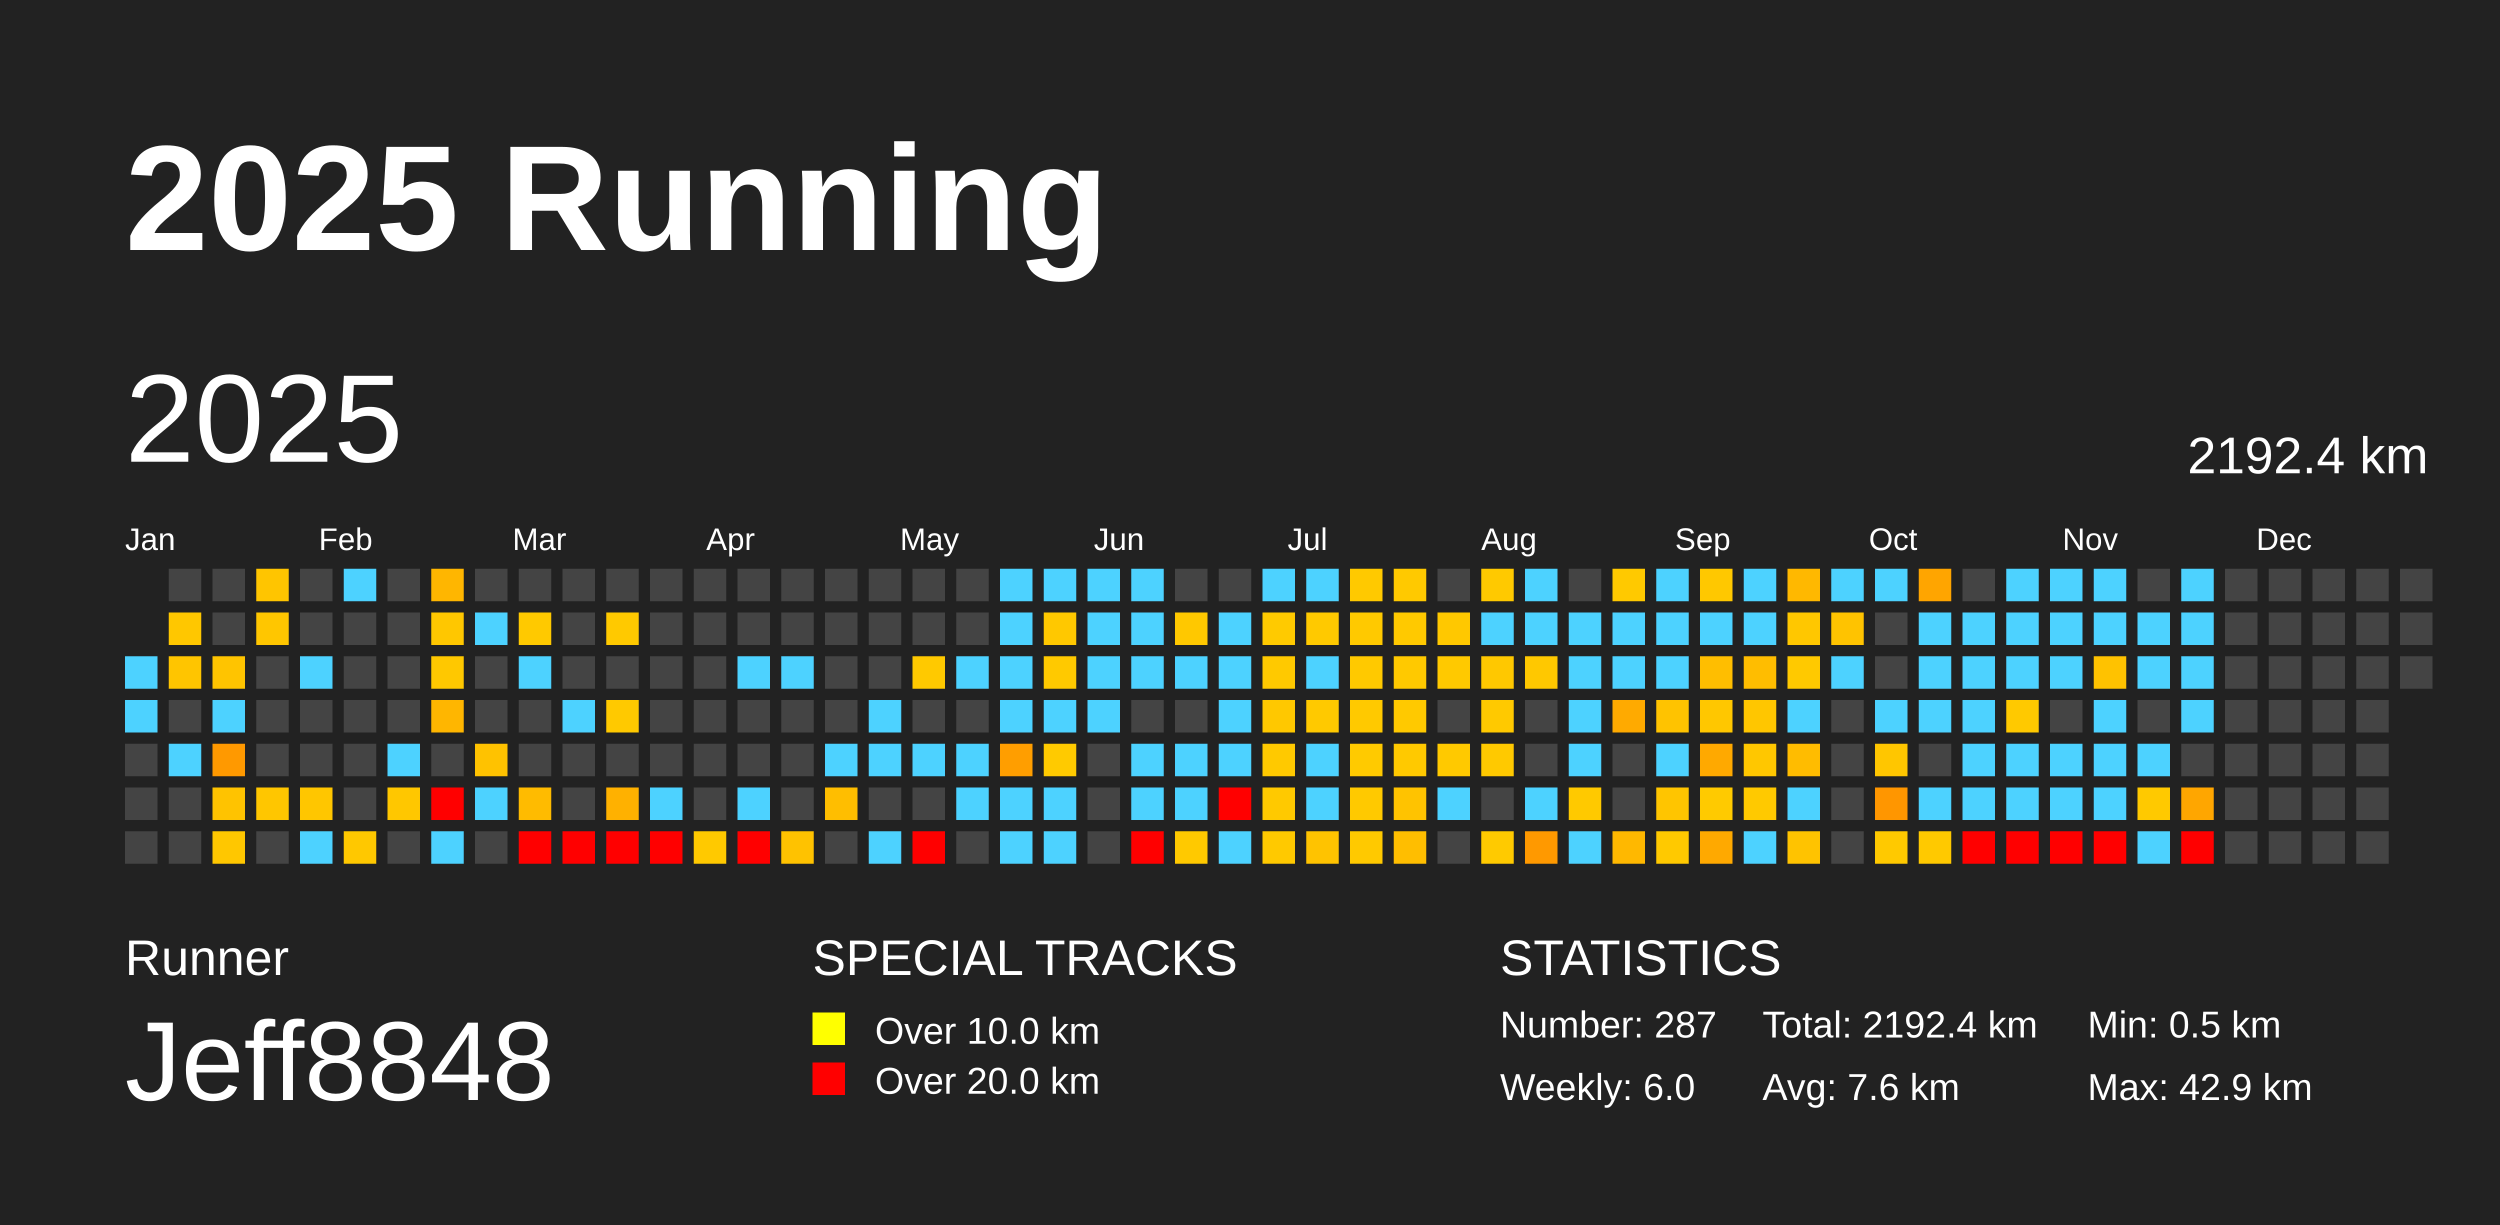
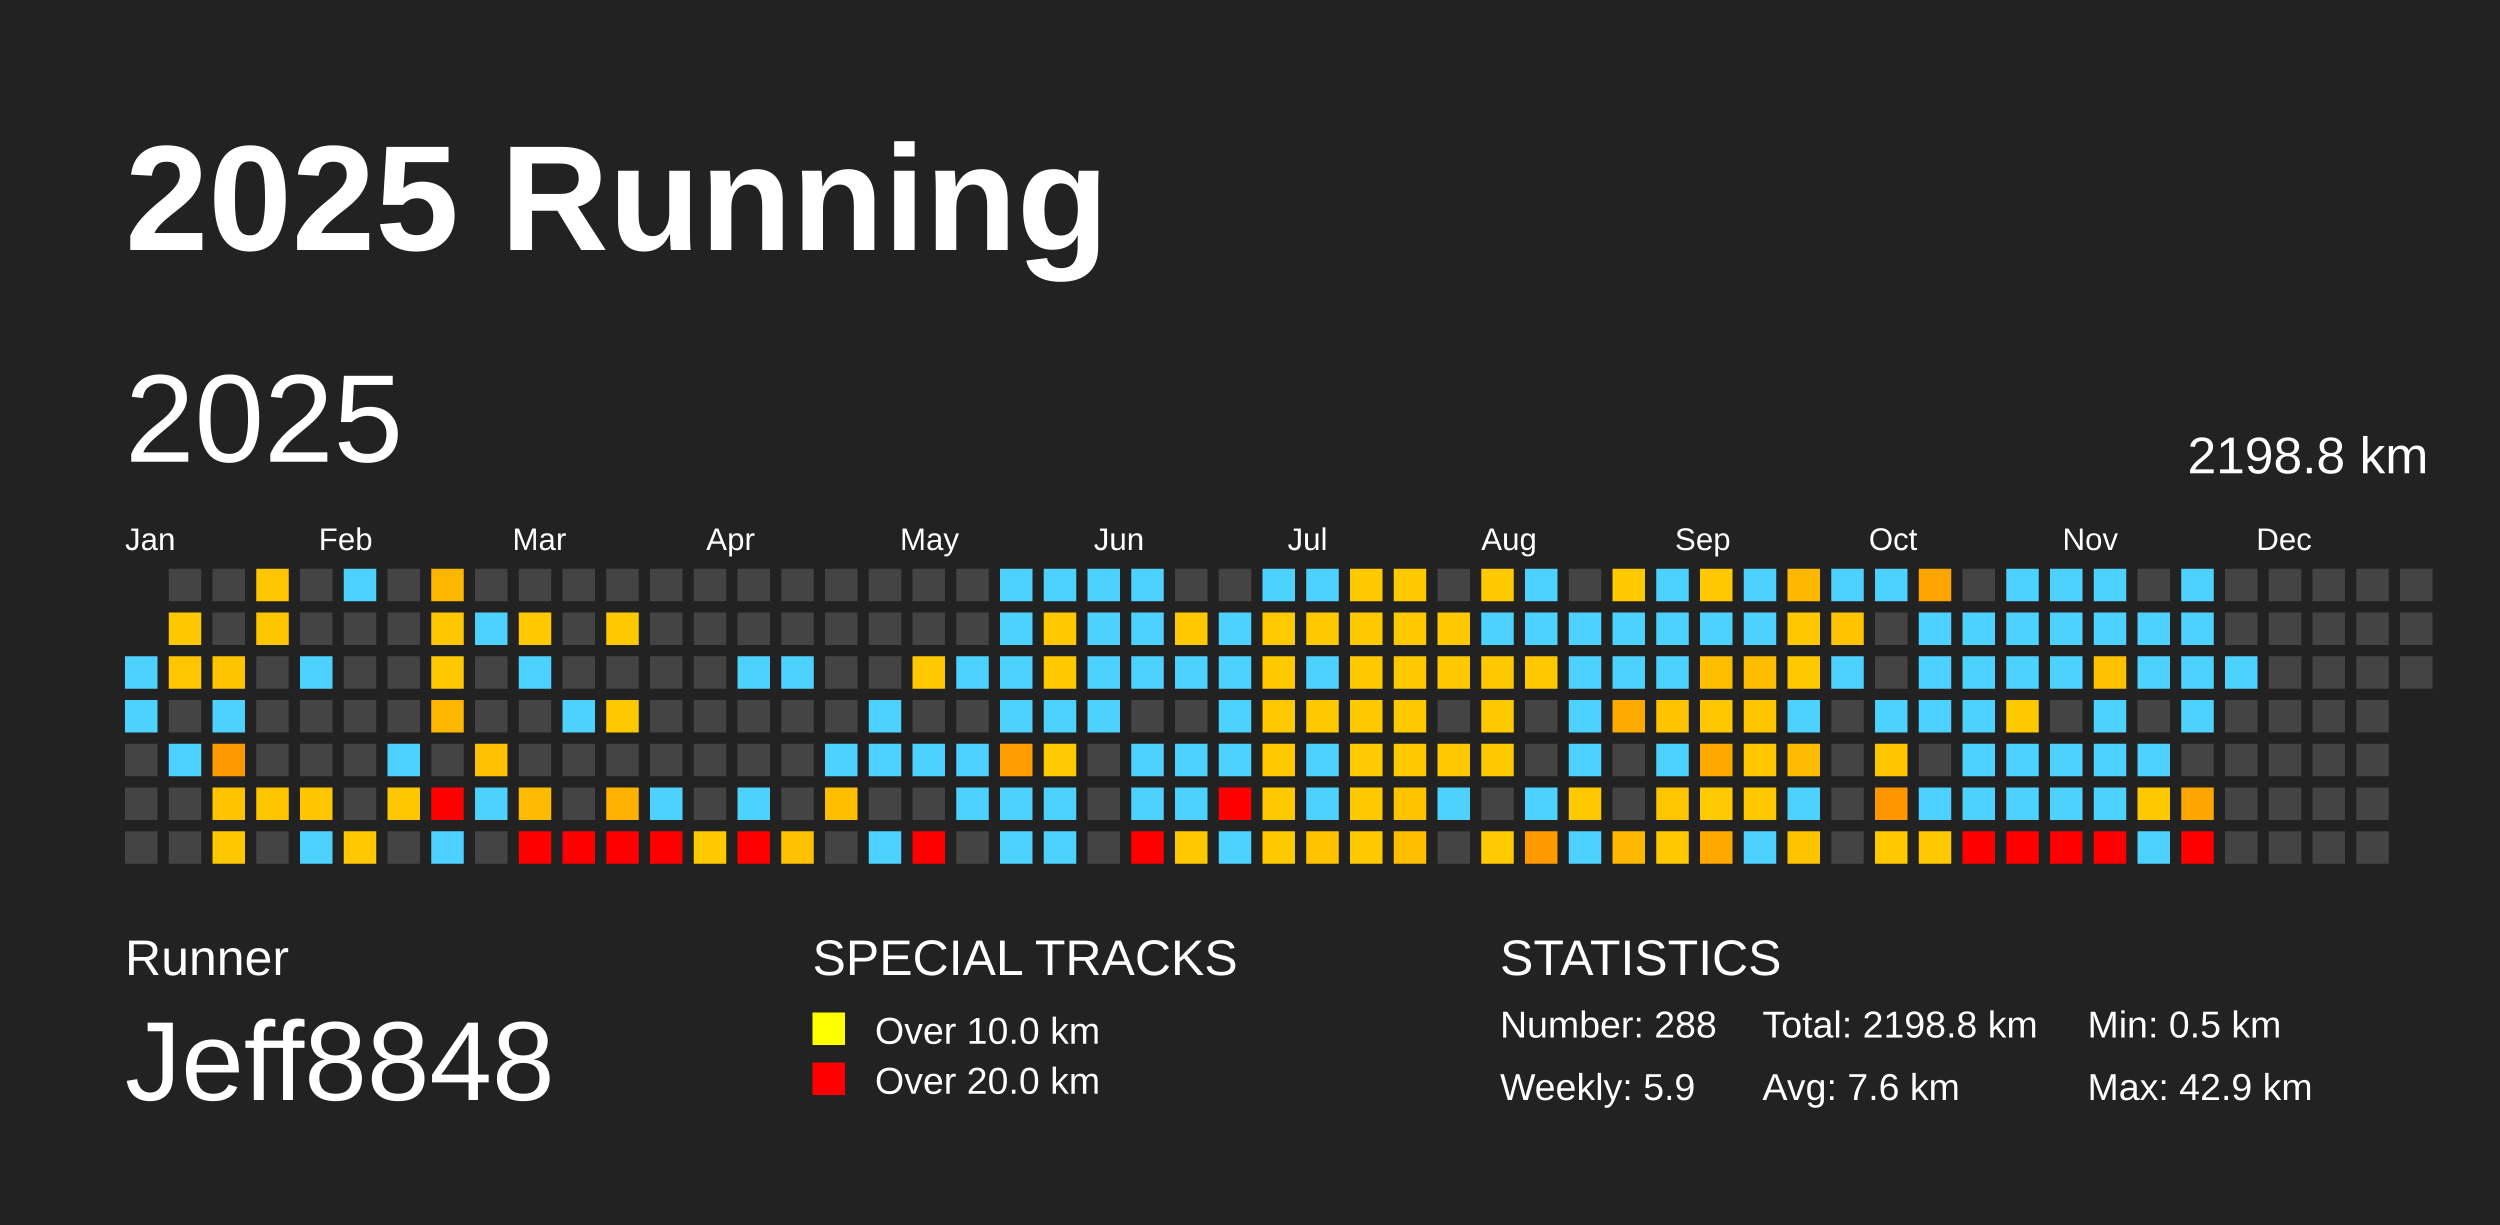
<svg xmlns="http://www.w3.org/2000/svg" baseProfile="full" height="98mm" version="1.1" viewBox="0,0,200,98" width="200mm">
  <defs />
  <rect fill="#222222" height="98" width="200" x="0" y="0" />
  <text fill="#FFFFFF" style="font-size:12px; font-family:Arial; font-weight:bold;" x="10" y="20">2025 Running</text>
  <text fill="#FFFFFF" style="font-size:4px; font-family:Arial" x="10" y="78">Runner</text>
  <text fill="#FFFFFF" style="font-size:9px; font-family:Arial" x="10" y="88">Jeff8848</text>
  <text fill="#FFFFFF" style="font-size:4px; font-family:Arial" x="65" y="78">SPECIAL TRACKS</text>
  <rect fill="yellow" height="2.6" width="2.6" x="65" y="81" />
  <text fill="#FFFFFF" style="font-size:3px; font-family:Arial" x="70" y="83.5">Over 10.0 km</text>
  <rect fill="red" height="2.6" width="2.6" x="65" y="85" />
  <text fill="#FFFFFF" style="font-size:3px; font-family:Arial" x="70" y="87.5">Over 20.0 km</text>
  <text fill="#FFFFFF" style="font-size:4px; font-family:Arial" x="120" y="78">STATISTICS</text>
-   <text fill="#FFFFFF" style="font-size:3px; font-family:Arial" x="120" y="83">Number: 287</text>
-   <text fill="#FFFFFF" style="font-size:3px; font-family:Arial" x="120" y="88">Weekly: 6.0</text>
-   <text fill="#FFFFFF" style="font-size:3px; font-family:Arial" x="141" y="83">Total: 2192.4 km</text>
+   <text fill="#FFFFFF" style="font-size:3px; font-family:Arial" x="120" y="83">Number: 288</text>
+   <text fill="#FFFFFF" style="font-size:3px; font-family:Arial" x="120" y="88">Weekly: 5.9</text>
+   <text fill="#FFFFFF" style="font-size:3px; font-family:Arial" x="141" y="83">Total: 2198.8 km</text>
  <text fill="#FFFFFF" style="font-size:3px; font-family:Arial" x="141" y="88">Avg: 7.6 km</text>
  <text fill="#FFFFFF" style="font-size:3px; font-family:Arial" x="167" y="83">Min: 0.5 km</text>
  <text fill="#FFFFFF" style="font-size:3px; font-family:Arial" x="167" y="88">Max: 42.9 km</text>
  <text dominant-baseline="hanging" fill="#FFFFFF" style="font-size:10.0px; font-family:Arial;" x="10" y="30">2025</text>
-   <text dominant-baseline="hanging" fill="#FFFFFF" style="font-size:4.125px; font-family:Arial;" x="175" y="35">2192.4 km</text>
+   <text dominant-baseline="hanging" fill="#FFFFFF" style="font-size:4.125px; font-family:Arial;" x="175" y="35">2198.8 km</text>
  <text fill="#FFFFFF" style="font-size:2.5px; font-family:Arial" x="10.0" y="44">Jan</text>
  <text fill="#FFFFFF" style="font-size:2.5px; font-family:Arial" x="25.5" y="44">Feb</text>
  <text fill="#FFFFFF" style="font-size:2.5px; font-family:Arial" x="41.0" y="44">Mar</text>
  <text fill="#FFFFFF" style="font-size:2.5px; font-family:Arial" x="56.5" y="44">Apr</text>
  <text fill="#FFFFFF" style="font-size:2.5px; font-family:Arial" x="72.0" y="44">May</text>
  <text fill="#FFFFFF" style="font-size:2.5px; font-family:Arial" x="87.5" y="44">Jun</text>
  <text fill="#FFFFFF" style="font-size:2.5px; font-family:Arial" x="103.0" y="44">Jul</text>
  <text fill="#FFFFFF" style="font-size:2.5px; font-family:Arial" x="118.5" y="44">Aug</text>
  <text fill="#FFFFFF" style="font-size:2.5px; font-family:Arial" x="134.0" y="44">Sep</text>
  <text fill="#FFFFFF" style="font-size:2.5px; font-family:Arial" x="149.5" y="44">Oct</text>
  <text fill="#FFFFFF" style="font-size:2.5px; font-family:Arial" x="165.0" y="44">Nov</text>
  <text fill="#FFFFFF" style="font-size:2.5px; font-family:Arial" x="180.5" y="44">Dec</text>
  <rect fill="#4dd2ff" height="2.6" width="2.6" x="10.0" y="52.5" />
  <rect fill="#4dd2ff" height="2.6" width="2.6" x="10.0" y="56.0" />
  <rect fill="#444444" height="2.6" width="2.6" x="10.0" y="59.5" />
  <rect fill="#444444" height="2.6" width="2.6" x="10.0" y="63.0" />
  <rect fill="#444444" height="2.6" width="2.6" x="10.0" y="66.5" />
  <rect fill="#444444" height="2.6" width="2.6" x="13.5" y="45.5" />
  <rect fill="#ffc700" height="2.6" width="2.6" x="13.5" y="49.0" />
  <rect fill="#ffc500" height="2.6" width="2.6" x="13.5" y="52.5" />
  <rect fill="#444444" height="2.6" width="2.6" x="13.5" y="56.0" />
  <rect fill="#4dd2ff" height="2.6" width="2.6" x="13.5" y="59.5" />
  <rect fill="#444444" height="2.6" width="2.6" x="13.5" y="63.0" />
  <rect fill="#444444" height="2.6" width="2.6" x="13.5" y="66.5" />
  <rect fill="#444444" height="2.6" width="2.6" x="17.0" y="45.5" />
  <rect fill="#444444" height="2.6" width="2.6" x="17.0" y="49.0" />
  <rect fill="#ffc400" height="2.6" width="2.6" x="17.0" y="52.5" />
  <rect fill="#4dd2ff" height="2.6" width="2.6" x="17.0" y="56.0" />
  <rect fill="#ff9900" height="2.6" width="2.6" x="17.0" y="59.5" />
  <rect fill="#ffc300" height="2.6" width="2.6" x="17.0" y="63.0" />
  <rect fill="#ffc700" height="2.6" width="2.6" x="17.0" y="66.5" />
  <rect fill="#ffc500" height="2.6" width="2.6" x="20.5" y="45.5" />
  <rect fill="#ffc600" height="2.6" width="2.6" x="20.5" y="49.0" />
  <rect fill="#444444" height="2.6" width="2.6" x="20.5" y="52.5" />
  <rect fill="#444444" height="2.6" width="2.6" x="20.5" y="56.0" />
  <rect fill="#444444" height="2.6" width="2.6" x="20.5" y="59.5" />
  <rect fill="#ffc600" height="2.6" width="2.6" x="20.5" y="63.0" />
  <rect fill="#444444" height="2.6" width="2.6" x="20.5" y="66.5" />
  <rect fill="#444444" height="2.6" width="2.6" x="24.0" y="45.5" />
  <rect fill="#444444" height="2.6" width="2.6" x="24.0" y="49.0" />
  <rect fill="#4dd2ff" height="2.6" width="2.6" x="24.0" y="52.5" />
  <rect fill="#444444" height="2.6" width="2.6" x="24.0" y="56.0" />
  <rect fill="#444444" height="2.6" width="2.6" x="24.0" y="59.5" />
  <rect fill="#ffc600" height="2.6" width="2.6" x="24.0" y="63.0" />
  <rect fill="#4dd2ff" height="2.6" width="2.6" x="24.0" y="66.5" />
  <rect fill="#4dd2ff" height="2.6" width="2.6" x="27.5" y="45.5" />
  <rect fill="#444444" height="2.6" width="2.6" x="27.5" y="49.0" />
  <rect fill="#444444" height="2.6" width="2.6" x="27.5" y="52.5" />
  <rect fill="#444444" height="2.6" width="2.6" x="27.5" y="56.0" />
  <rect fill="#444444" height="2.6" width="2.6" x="27.5" y="59.5" />
  <rect fill="#444444" height="2.6" width="2.6" x="27.5" y="63.0" />
  <rect fill="#ffc800" height="2.6" width="2.6" x="27.5" y="66.5" />
  <rect fill="#444444" height="2.6" width="2.6" x="31.0" y="45.5" />
  <rect fill="#444444" height="2.6" width="2.6" x="31.0" y="49.0" />
  <rect fill="#444444" height="2.6" width="2.6" x="31.0" y="52.5" />
  <rect fill="#444444" height="2.6" width="2.6" x="31.0" y="56.0" />
  <rect fill="#4dd2ff" height="2.6" width="2.6" x="31.0" y="59.5" />
  <rect fill="#ffc700" height="2.6" width="2.6" x="31.0" y="63.0" />
  <rect fill="#444444" height="2.6" width="2.6" x="31.0" y="66.5" />
  <rect fill="#ffb600" height="2.6" width="2.6" x="34.5" y="45.5" />
  <rect fill="#ffc700" height="2.6" width="2.6" x="34.5" y="49.0" />
  <rect fill="#ffc800" height="2.6" width="2.6" x="34.5" y="52.5" />
  <rect fill="#ffb600" height="2.6" width="2.6" x="34.5" y="56.0" />
  <rect fill="#444444" height="2.6" width="2.6" x="34.5" y="59.5" />
  <rect fill="red" height="2.6" width="2.6" x="34.5" y="63.0" />
  <rect fill="#4dd2ff" height="2.6" width="2.6" x="34.5" y="66.5" />
  <rect fill="#444444" height="2.6" width="2.6" x="38.0" y="45.5" />
  <rect fill="#4dd2ff" height="2.6" width="2.6" x="38.0" y="49.0" />
  <rect fill="#444444" height="2.6" width="2.6" x="38.0" y="52.5" />
  <rect fill="#444444" height="2.6" width="2.6" x="38.0" y="56.0" />
  <rect fill="#ffc200" height="2.6" width="2.6" x="38.0" y="59.5" />
  <rect fill="#4dd2ff" height="2.6" width="2.6" x="38.0" y="63.0" />
  <rect fill="#444444" height="2.6" width="2.6" x="38.0" y="66.5" />
  <rect fill="#444444" height="2.6" width="2.6" x="41.5" y="45.5" />
  <rect fill="#ffc900" height="2.6" width="2.6" x="41.5" y="49.0" />
  <rect fill="#4dd2ff" height="2.6" width="2.6" x="41.5" y="52.5" />
  <rect fill="#444444" height="2.6" width="2.6" x="41.5" y="56.0" />
  <rect fill="#444444" height="2.6" width="2.6" x="41.5" y="59.5" />
  <rect fill="#ffbb00" height="2.6" width="2.6" x="41.5" y="63.0" />
  <rect fill="red" height="2.6" width="2.6" x="41.5" y="66.5" />
  <rect fill="#444444" height="2.6" width="2.6" x="45.0" y="45.5" />
  <rect fill="#444444" height="2.6" width="2.6" x="45.0" y="49.0" />
  <rect fill="#444444" height="2.6" width="2.6" x="45.0" y="52.5" />
  <rect fill="#4dd2ff" height="2.6" width="2.6" x="45.0" y="56.0" />
  <rect fill="#444444" height="2.6" width="2.6" x="45.0" y="59.5" />
  <rect fill="#444444" height="2.6" width="2.6" x="45.0" y="63.0" />
  <rect fill="red" height="2.6" width="2.6" x="45.0" y="66.5" />
  <rect fill="#444444" height="2.6" width="2.6" x="48.5" y="45.5" />
  <rect fill="#ffc900" height="2.6" width="2.6" x="48.5" y="49.0" />
  <rect fill="#444444" height="2.6" width="2.6" x="48.5" y="52.5" />
  <rect fill="#ffc900" height="2.6" width="2.6" x="48.5" y="56.0" />
  <rect fill="#444444" height="2.6" width="2.6" x="48.5" y="59.5" />
  <rect fill="#ffb100" height="2.6" width="2.6" x="48.5" y="63.0" />
  <rect fill="red" height="2.6" width="2.6" x="48.5" y="66.5" />
  <rect fill="#444444" height="2.6" width="2.6" x="52.0" y="45.5" />
  <rect fill="#444444" height="2.6" width="2.6" x="52.0" y="49.0" />
  <rect fill="#444444" height="2.6" width="2.6" x="52.0" y="52.5" />
  <rect fill="#444444" height="2.6" width="2.6" x="52.0" y="56.0" />
  <rect fill="#444444" height="2.6" width="2.6" x="52.0" y="59.5" />
  <rect fill="#4dd2ff" height="2.6" width="2.6" x="52.0" y="63.0" />
  <rect fill="red" height="2.6" width="2.6" x="52.0" y="66.5" />
  <rect fill="#444444" height="2.6" width="2.6" x="55.5" y="45.5" />
  <rect fill="#444444" height="2.6" width="2.6" x="55.5" y="49.0" />
  <rect fill="#444444" height="2.6" width="2.6" x="55.5" y="52.5" />
  <rect fill="#444444" height="2.6" width="2.6" x="55.5" y="56.0" />
  <rect fill="#444444" height="2.6" width="2.6" x="55.5" y="59.5" />
  <rect fill="#444444" height="2.6" width="2.6" x="55.5" y="63.0" />
  <rect fill="#ffc900" height="2.6" width="2.6" x="55.5" y="66.5" />
  <rect fill="#444444" height="2.6" width="2.6" x="59.0" y="45.5" />
  <rect fill="#444444" height="2.6" width="2.6" x="59.0" y="49.0" />
  <rect fill="#4dd2ff" height="2.6" width="2.6" x="59.0" y="52.5" />
  <rect fill="#444444" height="2.6" width="2.6" x="59.0" y="56.0" />
  <rect fill="#444444" height="2.6" width="2.6" x="59.0" y="59.5" />
  <rect fill="#4dd2ff" height="2.6" width="2.6" x="59.0" y="63.0" />
  <rect fill="red" height="2.6" width="2.6" x="59.0" y="66.5" />
  <rect fill="#444444" height="2.6" width="2.6" x="62.5" y="45.5" />
  <rect fill="#444444" height="2.6" width="2.6" x="62.5" y="49.0" />
  <rect fill="#4dd2ff" height="2.6" width="2.6" x="62.5" y="52.5" />
  <rect fill="#444444" height="2.6" width="2.6" x="62.5" y="56.0" />
  <rect fill="#444444" height="2.6" width="2.6" x="62.5" y="59.5" />
  <rect fill="#444444" height="2.6" width="2.6" x="62.5" y="63.0" />
  <rect fill="#ffc200" height="2.6" width="2.6" x="62.5" y="66.5" />
  <rect fill="#444444" height="2.6" width="2.6" x="66.0" y="45.5" />
  <rect fill="#444444" height="2.6" width="2.6" x="66.0" y="49.0" />
  <rect fill="#444444" height="2.6" width="2.6" x="66.0" y="52.5" />
  <rect fill="#444444" height="2.6" width="2.6" x="66.0" y="56.0" />
  <rect fill="#4dd2ff" height="2.6" width="2.6" x="66.0" y="59.5" />
  <rect fill="#ffbe00" height="2.6" width="2.6" x="66.0" y="63.0" />
  <rect fill="#444444" height="2.6" width="2.6" x="66.0" y="66.5" />
  <rect fill="#444444" height="2.6" width="2.6" x="69.5" y="45.5" />
  <rect fill="#444444" height="2.6" width="2.6" x="69.5" y="49.0" />
  <rect fill="#444444" height="2.6" width="2.6" x="69.5" y="52.5" />
  <rect fill="#4dd2ff" height="2.6" width="2.6" x="69.5" y="56.0" />
  <rect fill="#4dd2ff" height="2.6" width="2.6" x="69.5" y="59.5" />
  <rect fill="#444444" height="2.6" width="2.6" x="69.5" y="63.0" />
  <rect fill="#4dd2ff" height="2.6" width="2.6" x="69.5" y="66.5" />
  <rect fill="#444444" height="2.6" width="2.6" x="73.0" y="45.5" />
  <rect fill="#444444" height="2.6" width="2.6" x="73.0" y="49.0" />
  <rect fill="#ffc900" height="2.6" width="2.6" x="73.0" y="52.5" />
  <rect fill="#444444" height="2.6" width="2.6" x="73.0" y="56.0" />
  <rect fill="#4dd2ff" height="2.6" width="2.6" x="73.0" y="59.5" />
  <rect fill="#444444" height="2.6" width="2.6" x="73.0" y="63.0" />
  <rect fill="red" height="2.6" width="2.6" x="73.0" y="66.5" />
  <rect fill="#444444" height="2.6" width="2.6" x="76.5" y="45.5" />
  <rect fill="#444444" height="2.6" width="2.6" x="76.5" y="49.0" />
  <rect fill="#4dd2ff" height="2.6" width="2.6" x="76.5" y="52.5" />
  <rect fill="#444444" height="2.6" width="2.6" x="76.5" y="56.0" />
  <rect fill="#4dd2ff" height="2.6" width="2.6" x="76.5" y="59.5" />
  <rect fill="#4dd2ff" height="2.6" width="2.6" x="76.5" y="63.0" />
  <rect fill="#444444" height="2.6" width="2.6" x="76.5" y="66.5" />
  <rect fill="#4dd2ff" height="2.6" width="2.6" x="80.0" y="45.5" />
  <rect fill="#4dd2ff" height="2.6" width="2.6" x="80.0" y="49.0" />
  <rect fill="#4dd2ff" height="2.6" width="2.6" x="80.0" y="52.5" />
  <rect fill="#4dd2ff" height="2.6" width="2.6" x="80.0" y="56.0" />
  <rect fill="#ff9e00" height="2.6" width="2.6" x="80.0" y="59.5" />
  <rect fill="#4dd2ff" height="2.6" width="2.6" x="80.0" y="63.0" />
  <rect fill="#4dd2ff" height="2.6" width="2.6" x="80.0" y="66.5" />
  <rect fill="#4dd2ff" height="2.6" width="2.6" x="83.5" y="45.5" />
  <rect fill="#ffc800" height="2.6" width="2.6" x="83.5" y="49.0" />
  <rect fill="#ffc900" height="2.6" width="2.6" x="83.5" y="52.5" />
  <rect fill="#4dd2ff" height="2.6" width="2.6" x="83.5" y="56.0" />
  <rect fill="#ffca00" height="2.6" width="2.6" x="83.5" y="59.5" />
  <rect fill="#4dd2ff" height="2.6" width="2.6" x="83.5" y="63.0" />
  <rect fill="#4dd2ff" height="2.6" width="2.6" x="83.5" y="66.5" />
  <rect fill="#4dd2ff" height="2.6" width="2.6" x="87.0" y="45.5" />
  <rect fill="#4dd2ff" height="2.6" width="2.6" x="87.0" y="49.0" />
  <rect fill="#4dd2ff" height="2.6" width="2.6" x="87.0" y="52.5" />
  <rect fill="#4dd2ff" height="2.6" width="2.6" x="87.0" y="56.0" />
  <rect fill="#444444" height="2.6" width="2.6" x="87.0" y="59.5" />
  <rect fill="#444444" height="2.6" width="2.6" x="87.0" y="63.0" />
  <rect fill="#444444" height="2.6" width="2.6" x="87.0" y="66.5" />
  <rect fill="#4dd2ff" height="2.6" width="2.6" x="90.5" y="45.5" />
  <rect fill="#4dd2ff" height="2.6" width="2.6" x="90.5" y="49.0" />
  <rect fill="#4dd2ff" height="2.6" width="2.6" x="90.5" y="52.5" />
  <rect fill="#444444" height="2.6" width="2.6" x="90.5" y="56.0" />
  <rect fill="#4dd2ff" height="2.6" width="2.6" x="90.5" y="59.5" />
  <rect fill="#4dd2ff" height="2.6" width="2.6" x="90.5" y="63.0" />
  <rect fill="red" height="2.6" width="2.6" x="90.5" y="66.5" />
  <rect fill="#444444" height="2.6" width="2.6" x="94.0" y="45.5" />
  <rect fill="#ffc800" height="2.6" width="2.6" x="94.0" y="49.0" />
  <rect fill="#4dd2ff" height="2.6" width="2.6" x="94.0" y="52.5" />
  <rect fill="#444444" height="2.6" width="2.6" x="94.0" y="56.0" />
  <rect fill="#4dd2ff" height="2.6" width="2.6" x="94.0" y="59.5" />
  <rect fill="#4dd2ff" height="2.6" width="2.6" x="94.0" y="63.0" />
  <rect fill="#ffc900" height="2.6" width="2.6" x="94.0" y="66.5" />
  <rect fill="#444444" height="2.6" width="2.6" x="97.5" y="45.5" />
  <rect fill="#4dd2ff" height="2.6" width="2.6" x="97.5" y="49.0" />
  <rect fill="#4dd2ff" height="2.6" width="2.6" x="97.5" y="52.5" />
  <rect fill="#4dd2ff" height="2.6" width="2.6" x="97.5" y="56.0" />
  <rect fill="#4dd2ff" height="2.6" width="2.6" x="97.5" y="59.5" />
  <rect fill="red" height="2.6" width="2.6" x="97.5" y="63.0" />
  <rect fill="#4dd2ff" height="2.6" width="2.6" x="97.5" y="66.5" />
  <rect fill="#4dd2ff" height="2.6" width="2.6" x="101.0" y="45.5" />
  <rect fill="#ffca00" height="2.6" width="2.6" x="101.0" y="49.0" />
  <rect fill="#ffc900" height="2.6" width="2.6" x="101.0" y="52.5" />
  <rect fill="#ffc800" height="2.6" width="2.6" x="101.0" y="56.0" />
  <rect fill="#ffc900" height="2.6" width="2.6" x="101.0" y="59.5" />
  <rect fill="#ffc900" height="2.6" width="2.6" x="101.0" y="63.0" />
  <rect fill="#ffc900" height="2.6" width="2.6" x="101.0" y="66.5" />
  <rect fill="#4dd2ff" height="2.6" width="2.6" x="104.5" y="45.5" />
  <rect fill="#ffc900" height="2.6" width="2.6" x="104.5" y="49.0" />
  <rect fill="#4dd2ff" height="2.6" width="2.6" x="104.5" y="52.5" />
  <rect fill="#ffc900" height="2.6" width="2.6" x="104.5" y="56.0" />
  <rect fill="#4dd2ff" height="2.6" width="2.6" x="104.5" y="59.5" />
  <rect fill="#4dd2ff" height="2.6" width="2.6" x="104.5" y="63.0" />
  <rect fill="#ffc300" height="2.6" width="2.6" x="104.5" y="66.5" />
  <rect fill="#ffc900" height="2.6" width="2.6" x="108.0" y="45.5" />
  <rect fill="#ffc900" height="2.6" width="2.6" x="108.0" y="49.0" />
  <rect fill="#ffc900" height="2.6" width="2.6" x="108.0" y="52.5" />
  <rect fill="#ffc900" height="2.6" width="2.6" x="108.0" y="56.0" />
  <rect fill="#ffca00" height="2.6" width="2.6" x="108.0" y="59.5" />
  <rect fill="#ffc900" height="2.6" width="2.6" x="108.0" y="63.0" />
  <rect fill="#ffc900" height="2.6" width="2.6" x="108.0" y="66.5" />
  <rect fill="#ffc900" height="2.6" width="2.6" x="111.5" y="45.5" />
  <rect fill="#ffc900" height="2.6" width="2.6" x="111.5" y="49.0" />
  <rect fill="#ffc900" height="2.6" width="2.6" x="111.5" y="52.5" />
  <rect fill="#ffc900" height="2.6" width="2.6" x="111.5" y="56.0" />
  <rect fill="#ffc900" height="2.6" width="2.6" x="111.5" y="59.5" />
  <rect fill="#ffc300" height="2.6" width="2.6" x="111.5" y="63.0" />
  <rect fill="#ffbe00" height="2.6" width="2.6" x="111.5" y="66.5" />
  <rect fill="#444444" height="2.6" width="2.6" x="115.0" y="45.5" />
  <rect fill="#ffc800" height="2.6" width="2.6" x="115.0" y="49.0" />
  <rect fill="#ffc900" height="2.6" width="2.6" x="115.0" y="52.5" />
  <rect fill="#444444" height="2.6" width="2.6" x="115.0" y="56.0" />
  <rect fill="#ffc900" height="2.6" width="2.6" x="115.0" y="59.5" />
  <rect fill="#4dd2ff" height="2.6" width="2.6" x="115.0" y="63.0" />
  <rect fill="#444444" height="2.6" width="2.6" x="115.0" y="66.5" />
  <rect fill="#ffc900" height="2.6" width="2.6" x="118.5" y="45.5" />
  <rect fill="#4dd2ff" height="2.6" width="2.6" x="118.5" y="49.0" />
  <rect fill="#ffc800" height="2.6" width="2.6" x="118.5" y="52.5" />
  <rect fill="#ffc900" height="2.6" width="2.6" x="118.5" y="56.0" />
  <rect fill="#ffc900" height="2.6" width="2.6" x="118.5" y="59.5" />
  <rect fill="#444444" height="2.6" width="2.6" x="118.5" y="63.0" />
  <rect fill="#ffca00" height="2.6" width="2.6" x="118.5" y="66.5" />
  <rect fill="#4dd2ff" height="2.6" width="2.6" x="122.0" y="45.5" />
  <rect fill="#4dd2ff" height="2.6" width="2.6" x="122.0" y="49.0" />
  <rect fill="#ffc800" height="2.6" width="2.6" x="122.0" y="52.5" />
  <rect fill="#444444" height="2.6" width="2.6" x="122.0" y="56.0" />
  <rect fill="#444444" height="2.6" width="2.6" x="122.0" y="59.5" />
  <rect fill="#4dd2ff" height="2.6" width="2.6" x="122.0" y="63.0" />
  <rect fill="#ff9900" height="2.6" width="2.6" x="122.0" y="66.5" />
  <rect fill="#444444" height="2.6" width="2.6" x="125.5" y="45.5" />
  <rect fill="#4dd2ff" height="2.6" width="2.6" x="125.5" y="49.0" />
  <rect fill="#4dd2ff" height="2.6" width="2.6" x="125.5" y="52.5" />
  <rect fill="#4dd2ff" height="2.6" width="2.6" x="125.5" y="56.0" />
  <rect fill="#4dd2ff" height="2.6" width="2.6" x="125.5" y="59.5" />
  <rect fill="#ffc900" height="2.6" width="2.6" x="125.5" y="63.0" />
  <rect fill="#4dd2ff" height="2.6" width="2.6" x="125.5" y="66.5" />
  <rect fill="#ffc900" height="2.6" width="2.6" x="129.0" y="45.5" />
  <rect fill="#4dd2ff" height="2.6" width="2.6" x="129.0" y="49.0" />
  <rect fill="#4dd2ff" height="2.6" width="2.6" x="129.0" y="52.5" />
  <rect fill="#ffaa00" height="2.6" width="2.6" x="129.0" y="56.0" />
  <rect fill="#444444" height="2.6" width="2.6" x="129.0" y="59.5" />
  <rect fill="#444444" height="2.6" width="2.6" x="129.0" y="63.0" />
  <rect fill="#ffb800" height="2.6" width="2.6" x="129.0" y="66.5" />
  <rect fill="#4dd2ff" height="2.6" width="2.6" x="132.5" y="45.5" />
  <rect fill="#4dd2ff" height="2.6" width="2.6" x="132.5" y="49.0" />
  <rect fill="#4dd2ff" height="2.6" width="2.6" x="132.5" y="52.5" />
  <rect fill="#ffc300" height="2.6" width="2.6" x="132.5" y="56.0" />
  <rect fill="#4dd2ff" height="2.6" width="2.6" x="132.5" y="59.5" />
  <rect fill="#ffc500" height="2.6" width="2.6" x="132.5" y="63.0" />
  <rect fill="#ffc900" height="2.6" width="2.6" x="132.5" y="66.5" />
  <rect fill="#ffc800" height="2.6" width="2.6" x="136.0" y="45.5" />
  <rect fill="#4dd2ff" height="2.6" width="2.6" x="136.0" y="49.0" />
  <rect fill="#ffbe00" height="2.6" width="2.6" x="136.0" y="52.5" />
  <rect fill="#ffc700" height="2.6" width="2.6" x="136.0" y="56.0" />
  <rect fill="#ffa900" height="2.6" width="2.6" x="136.0" y="59.5" />
  <rect fill="#ffca00" height="2.6" width="2.6" x="136.0" y="63.0" />
  <rect fill="#ffa900" height="2.6" width="2.6" x="136.0" y="66.5" />
  <rect fill="#4dd2ff" height="2.6" width="2.6" x="139.5" y="45.5" />
  <rect fill="#4dd2ff" height="2.6" width="2.6" x="139.5" y="49.0" />
  <rect fill="#ffbd00" height="2.6" width="2.6" x="139.5" y="52.5" />
  <rect fill="#ffc600" height="2.6" width="2.6" x="139.5" y="56.0" />
  <rect fill="#ffc700" height="2.6" width="2.6" x="139.5" y="59.5" />
  <rect fill="#ffc900" height="2.6" width="2.6" x="139.5" y="63.0" />
  <rect fill="#4dd2ff" height="2.6" width="2.6" x="139.5" y="66.5" />
  <rect fill="#ffb800" height="2.6" width="2.6" x="143.0" y="45.5" />
  <rect fill="#ffc700" height="2.6" width="2.6" x="143.0" y="49.0" />
  <rect fill="#ffc900" height="2.6" width="2.6" x="143.0" y="52.5" />
  <rect fill="#4dd2ff" height="2.6" width="2.6" x="143.0" y="56.0" />
  <rect fill="#ffbc00" height="2.6" width="2.6" x="143.0" y="59.5" />
  <rect fill="#4dd2ff" height="2.6" width="2.6" x="143.0" y="63.0" />
  <rect fill="#ffc300" height="2.6" width="2.6" x="143.0" y="66.5" />
  <rect fill="#4dd2ff" height="2.6" width="2.6" x="146.5" y="45.5" />
  <rect fill="#ffc300" height="2.6" width="2.6" x="146.5" y="49.0" />
  <rect fill="#4dd2ff" height="2.6" width="2.6" x="146.5" y="52.5" />
  <rect fill="#444444" height="2.6" width="2.6" x="146.5" y="56.0" />
  <rect fill="#444444" height="2.6" width="2.6" x="146.5" y="59.5" />
  <rect fill="#444444" height="2.6" width="2.6" x="146.5" y="63.0" />
  <rect fill="#444444" height="2.6" width="2.6" x="146.5" y="66.5" />
  <rect fill="#4dd2ff" height="2.6" width="2.6" x="150.0" y="45.5" />
  <rect fill="#444444" height="2.6" width="2.6" x="150.0" y="49.0" />
  <rect fill="#444444" height="2.6" width="2.6" x="150.0" y="52.5" />
  <rect fill="#4dd2ff" height="2.6" width="2.6" x="150.0" y="56.0" />
  <rect fill="#ffc600" height="2.6" width="2.6" x="150.0" y="59.5" />
  <rect fill="#ff9600" height="2.6" width="2.6" x="150.0" y="63.0" />
  <rect fill="#ffc900" height="2.6" width="2.6" x="150.0" y="66.5" />
  <rect fill="#ffa500" height="2.6" width="2.6" x="153.5" y="45.5" />
  <rect fill="#4dd2ff" height="2.6" width="2.6" x="153.5" y="49.0" />
  <rect fill="#4dd2ff" height="2.6" width="2.6" x="153.5" y="52.5" />
  <rect fill="#4dd2ff" height="2.6" width="2.6" x="153.5" y="56.0" />
  <rect fill="#444444" height="2.6" width="2.6" x="153.5" y="59.5" />
  <rect fill="#4dd2ff" height="2.6" width="2.6" x="153.5" y="63.0" />
  <rect fill="#ffc900" height="2.6" width="2.6" x="153.5" y="66.5" />
  <rect fill="#444444" height="2.6" width="2.6" x="157.0" y="45.5" />
  <rect fill="#4dd2ff" height="2.6" width="2.6" x="157.0" y="49.0" />
  <rect fill="#4dd2ff" height="2.6" width="2.6" x="157.0" y="52.5" />
  <rect fill="#4dd2ff" height="2.6" width="2.6" x="157.0" y="56.0" />
  <rect fill="#4dd2ff" height="2.6" width="2.6" x="157.0" y="59.5" />
  <rect fill="#4dd2ff" height="2.6" width="2.6" x="157.0" y="63.0" />
  <rect fill="red" height="2.6" width="2.6" x="157.0" y="66.5" />
  <rect fill="#4dd2ff" height="2.6" width="2.6" x="160.5" y="45.5" />
  <rect fill="#4dd2ff" height="2.6" width="2.6" x="160.5" y="49.0" />
  <rect fill="#4dd2ff" height="2.6" width="2.6" x="160.5" y="52.5" />
  <rect fill="#ffc900" height="2.6" width="2.6" x="160.5" y="56.0" />
  <rect fill="#4dd2ff" height="2.6" width="2.6" x="160.5" y="59.5" />
  <rect fill="#4dd2ff" height="2.6" width="2.6" x="160.5" y="63.0" />
  <rect fill="red" height="2.6" width="2.6" x="160.5" y="66.5" />
  <rect fill="#4dd2ff" height="2.6" width="2.6" x="164.0" y="45.5" />
  <rect fill="#4dd2ff" height="2.6" width="2.6" x="164.0" y="49.0" />
  <rect fill="#4dd2ff" height="2.6" width="2.6" x="164.0" y="52.5" />
  <rect fill="#444444" height="2.6" width="2.6" x="164.0" y="56.0" />
  <rect fill="#4dd2ff" height="2.6" width="2.6" x="164.0" y="59.5" />
  <rect fill="#4dd2ff" height="2.6" width="2.6" x="164.0" y="63.0" />
  <rect fill="red" height="2.6" width="2.6" x="164.0" y="66.5" />
  <rect fill="#4dd2ff" height="2.6" width="2.6" x="167.5" y="45.5" />
  <rect fill="#4dd2ff" height="2.6" width="2.6" x="167.5" y="49.0" />
  <rect fill="#ffc200" height="2.6" width="2.6" x="167.5" y="52.5" />
  <rect fill="#4dd2ff" height="2.6" width="2.6" x="167.5" y="56.0" />
  <rect fill="#4dd2ff" height="2.6" width="2.6" x="167.5" y="59.5" />
  <rect fill="#4dd2ff" height="2.6" width="2.6" x="167.5" y="63.0" />
  <rect fill="red" height="2.6" width="2.6" x="167.5" y="66.5" />
  <rect fill="#444444" height="2.6" width="2.6" x="171.0" y="45.5" />
  <rect fill="#4dd2ff" height="2.6" width="2.6" x="171.0" y="49.0" />
  <rect fill="#4dd2ff" height="2.6" width="2.6" x="171.0" y="52.5" />
  <rect fill="#444444" height="2.6" width="2.6" x="171.0" y="56.0" />
  <rect fill="#4dd2ff" height="2.6" width="2.6" x="171.0" y="59.5" />
  <rect fill="#ffc900" height="2.6" width="2.6" x="171.0" y="63.0" />
  <rect fill="#4dd2ff" height="2.6" width="2.6" x="171.0" y="66.5" />
  <rect fill="#4dd2ff" height="2.6" width="2.6" x="174.5" y="45.5" />
  <rect fill="#4dd2ff" height="2.6" width="2.6" x="174.5" y="49.0" />
  <rect fill="#4dd2ff" height="2.6" width="2.6" x="174.5" y="52.5" />
  <rect fill="#4dd2ff" height="2.6" width="2.6" x="174.5" y="56.0" />
  <rect fill="#444444" height="2.6" width="2.6" x="174.5" y="59.5" />
  <rect fill="#ffa600" height="2.6" width="2.6" x="174.5" y="63.0" />
  <rect fill="red" height="2.6" width="2.6" x="174.5" y="66.5" />
  <rect fill="#444444" height="2.6" width="2.6" x="178.0" y="45.5" />
  <rect fill="#444444" height="2.6" width="2.6" x="178.0" y="49.0" />
-   <rect fill="#444444" height="2.6" width="2.6" x="178.0" y="52.5" />
+   <rect fill="#4dd2ff" height="2.6" width="2.6" x="178.0" y="52.5" />
  <rect fill="#444444" height="2.6" width="2.6" x="178.0" y="56.0" />
  <rect fill="#444444" height="2.6" width="2.6" x="178.0" y="59.5" />
  <rect fill="#444444" height="2.6" width="2.6" x="178.0" y="63.0" />
  <rect fill="#444444" height="2.6" width="2.6" x="178.0" y="66.5" />
  <rect fill="#444444" height="2.6" width="2.6" x="181.5" y="45.5" />
  <rect fill="#444444" height="2.6" width="2.6" x="181.5" y="49.0" />
  <rect fill="#444444" height="2.6" width="2.6" x="181.5" y="52.5" />
  <rect fill="#444444" height="2.6" width="2.6" x="181.5" y="56.0" />
  <rect fill="#444444" height="2.6" width="2.6" x="181.5" y="59.5" />
  <rect fill="#444444" height="2.6" width="2.6" x="181.5" y="63.0" />
  <rect fill="#444444" height="2.6" width="2.6" x="181.5" y="66.5" />
  <rect fill="#444444" height="2.6" width="2.6" x="185.0" y="45.5" />
  <rect fill="#444444" height="2.6" width="2.6" x="185.0" y="49.0" />
  <rect fill="#444444" height="2.6" width="2.6" x="185.0" y="52.5" />
  <rect fill="#444444" height="2.6" width="2.6" x="185.0" y="56.0" />
  <rect fill="#444444" height="2.6" width="2.6" x="185.0" y="59.5" />
  <rect fill="#444444" height="2.6" width="2.6" x="185.0" y="63.0" />
  <rect fill="#444444" height="2.6" width="2.6" x="185.0" y="66.5" />
  <rect fill="#444444" height="2.6" width="2.6" x="188.5" y="45.5" />
  <rect fill="#444444" height="2.6" width="2.6" x="188.5" y="49.0" />
  <rect fill="#444444" height="2.6" width="2.6" x="188.5" y="52.5" />
  <rect fill="#444444" height="2.6" width="2.6" x="188.5" y="56.0" />
  <rect fill="#444444" height="2.6" width="2.6" x="188.5" y="59.5" />
  <rect fill="#444444" height="2.6" width="2.6" x="188.5" y="63.0" />
  <rect fill="#444444" height="2.6" width="2.6" x="188.5" y="66.5" />
  <rect fill="#444444" height="2.6" width="2.6" x="192.0" y="45.5" />
  <rect fill="#444444" height="2.6" width="2.6" x="192.0" y="49.0" />
  <rect fill="#444444" height="2.6" width="2.6" x="192.0" y="52.5" />
</svg>
